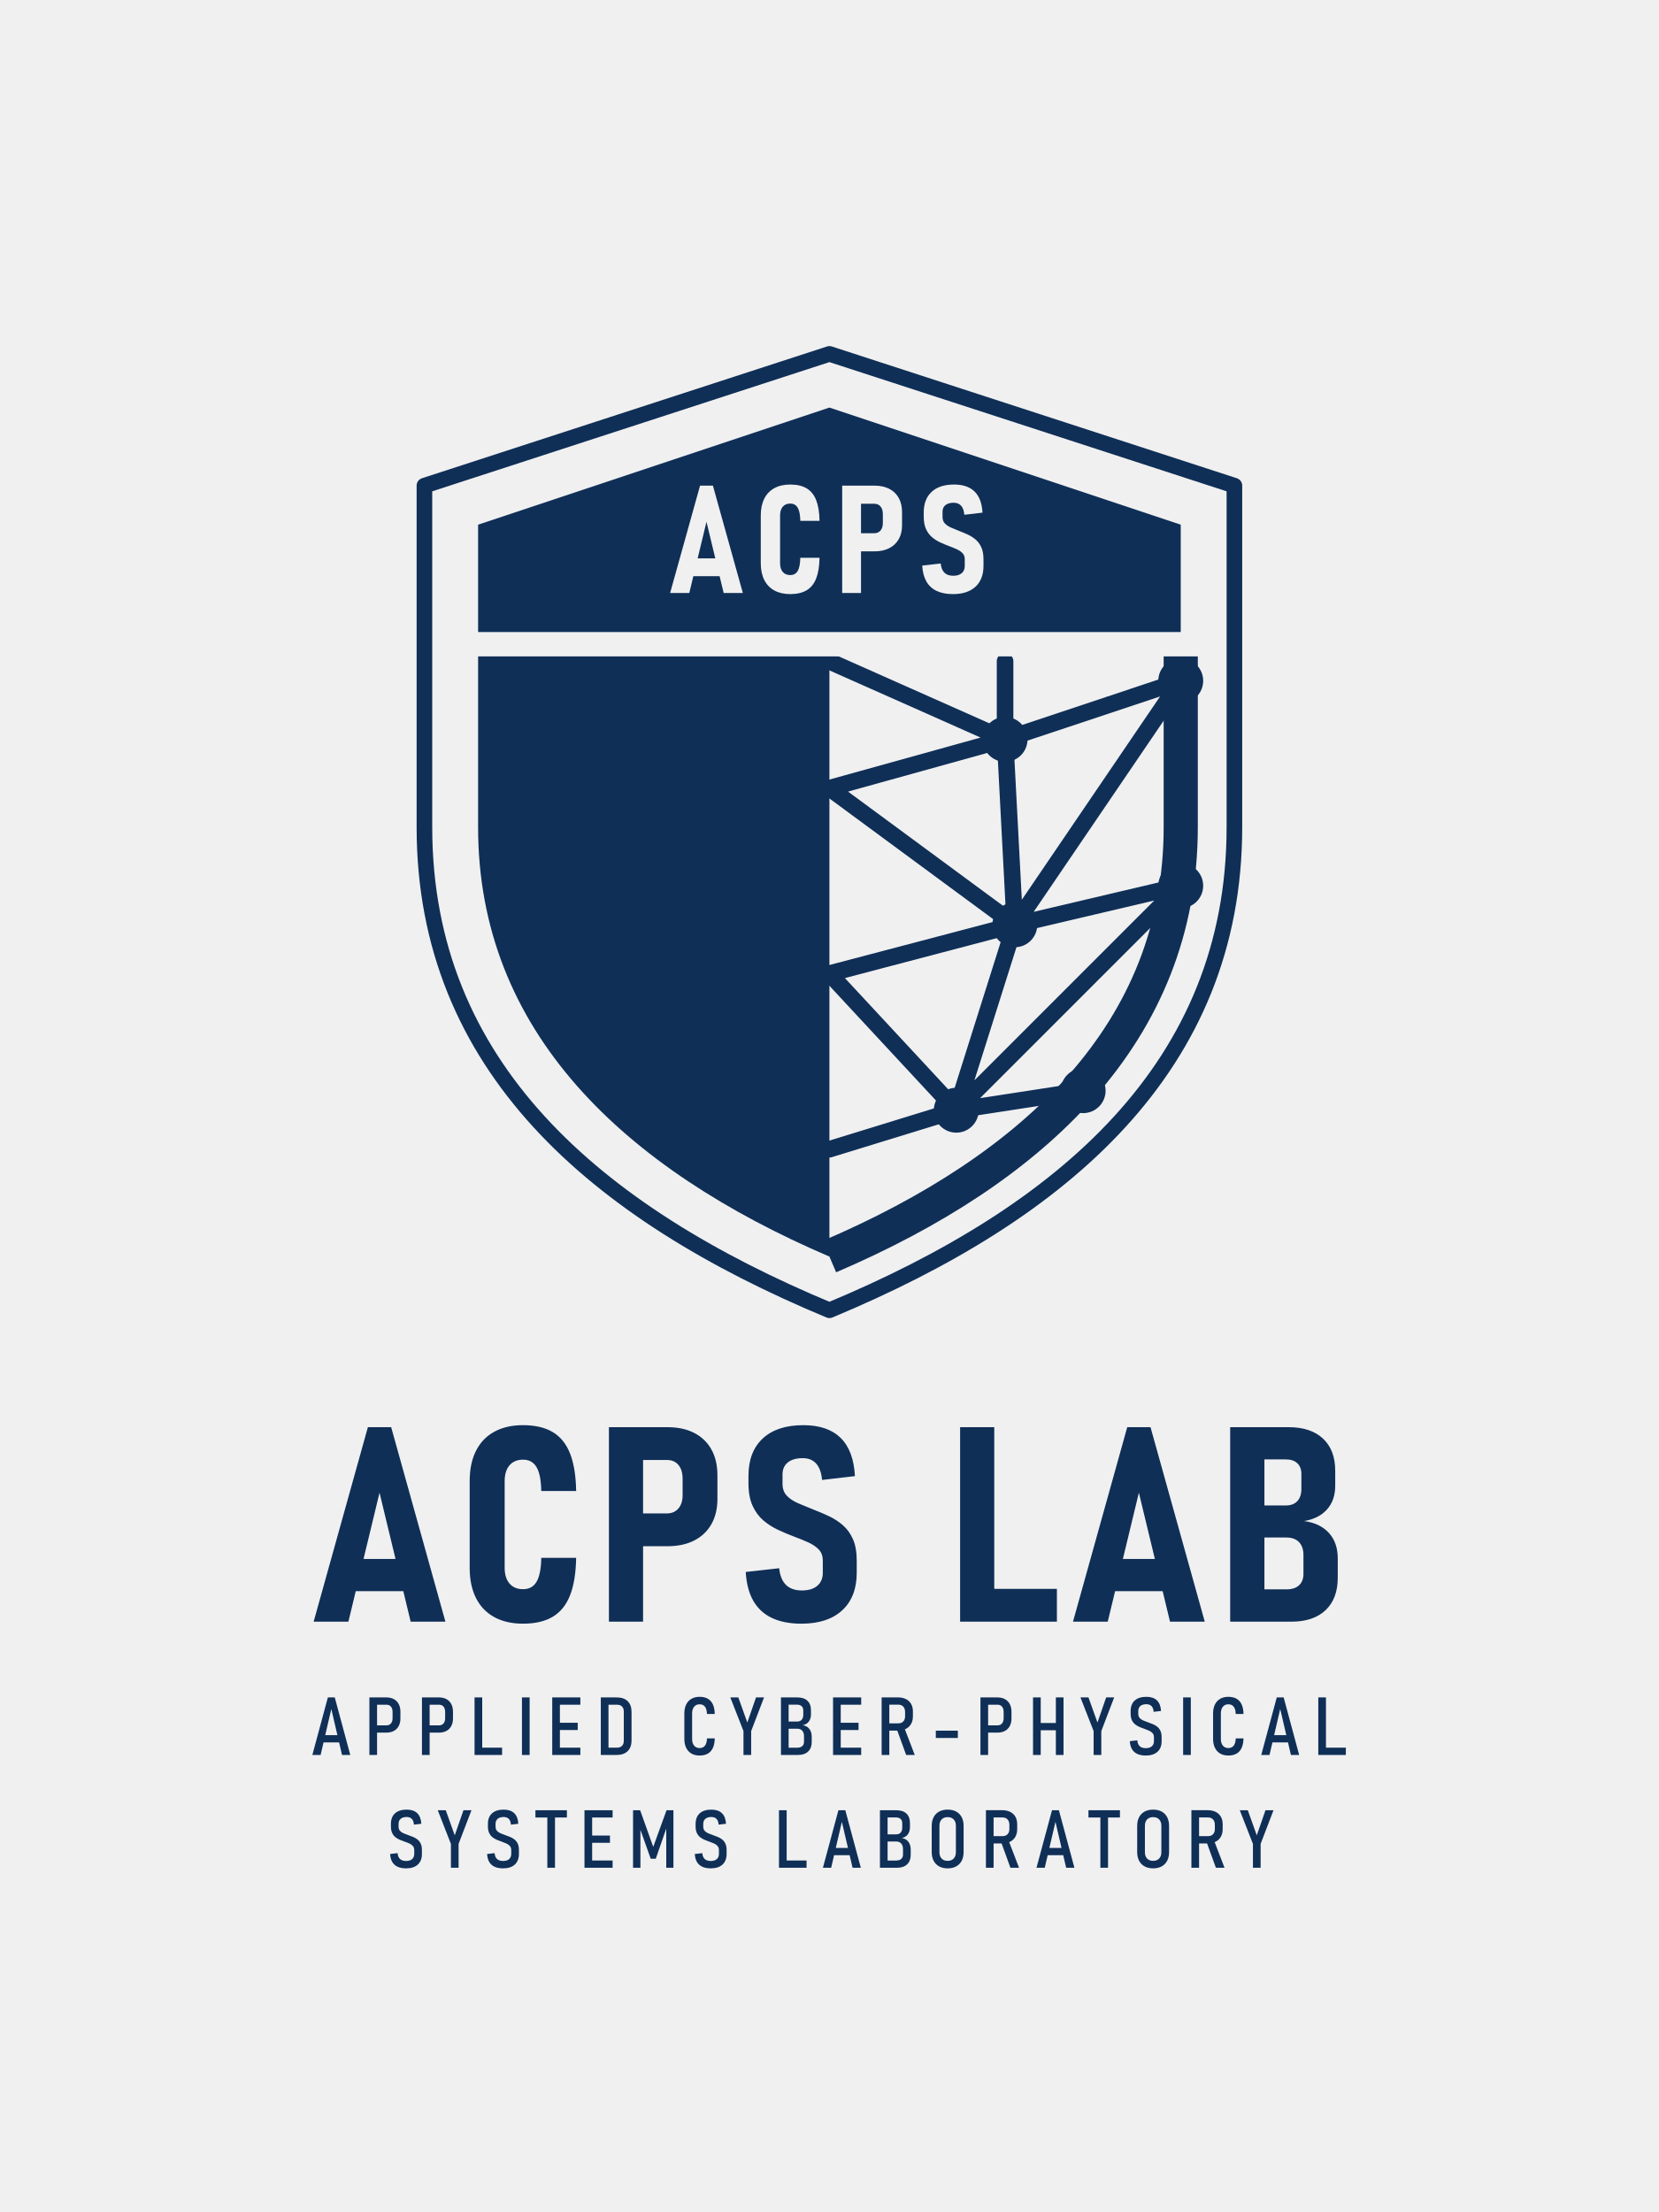
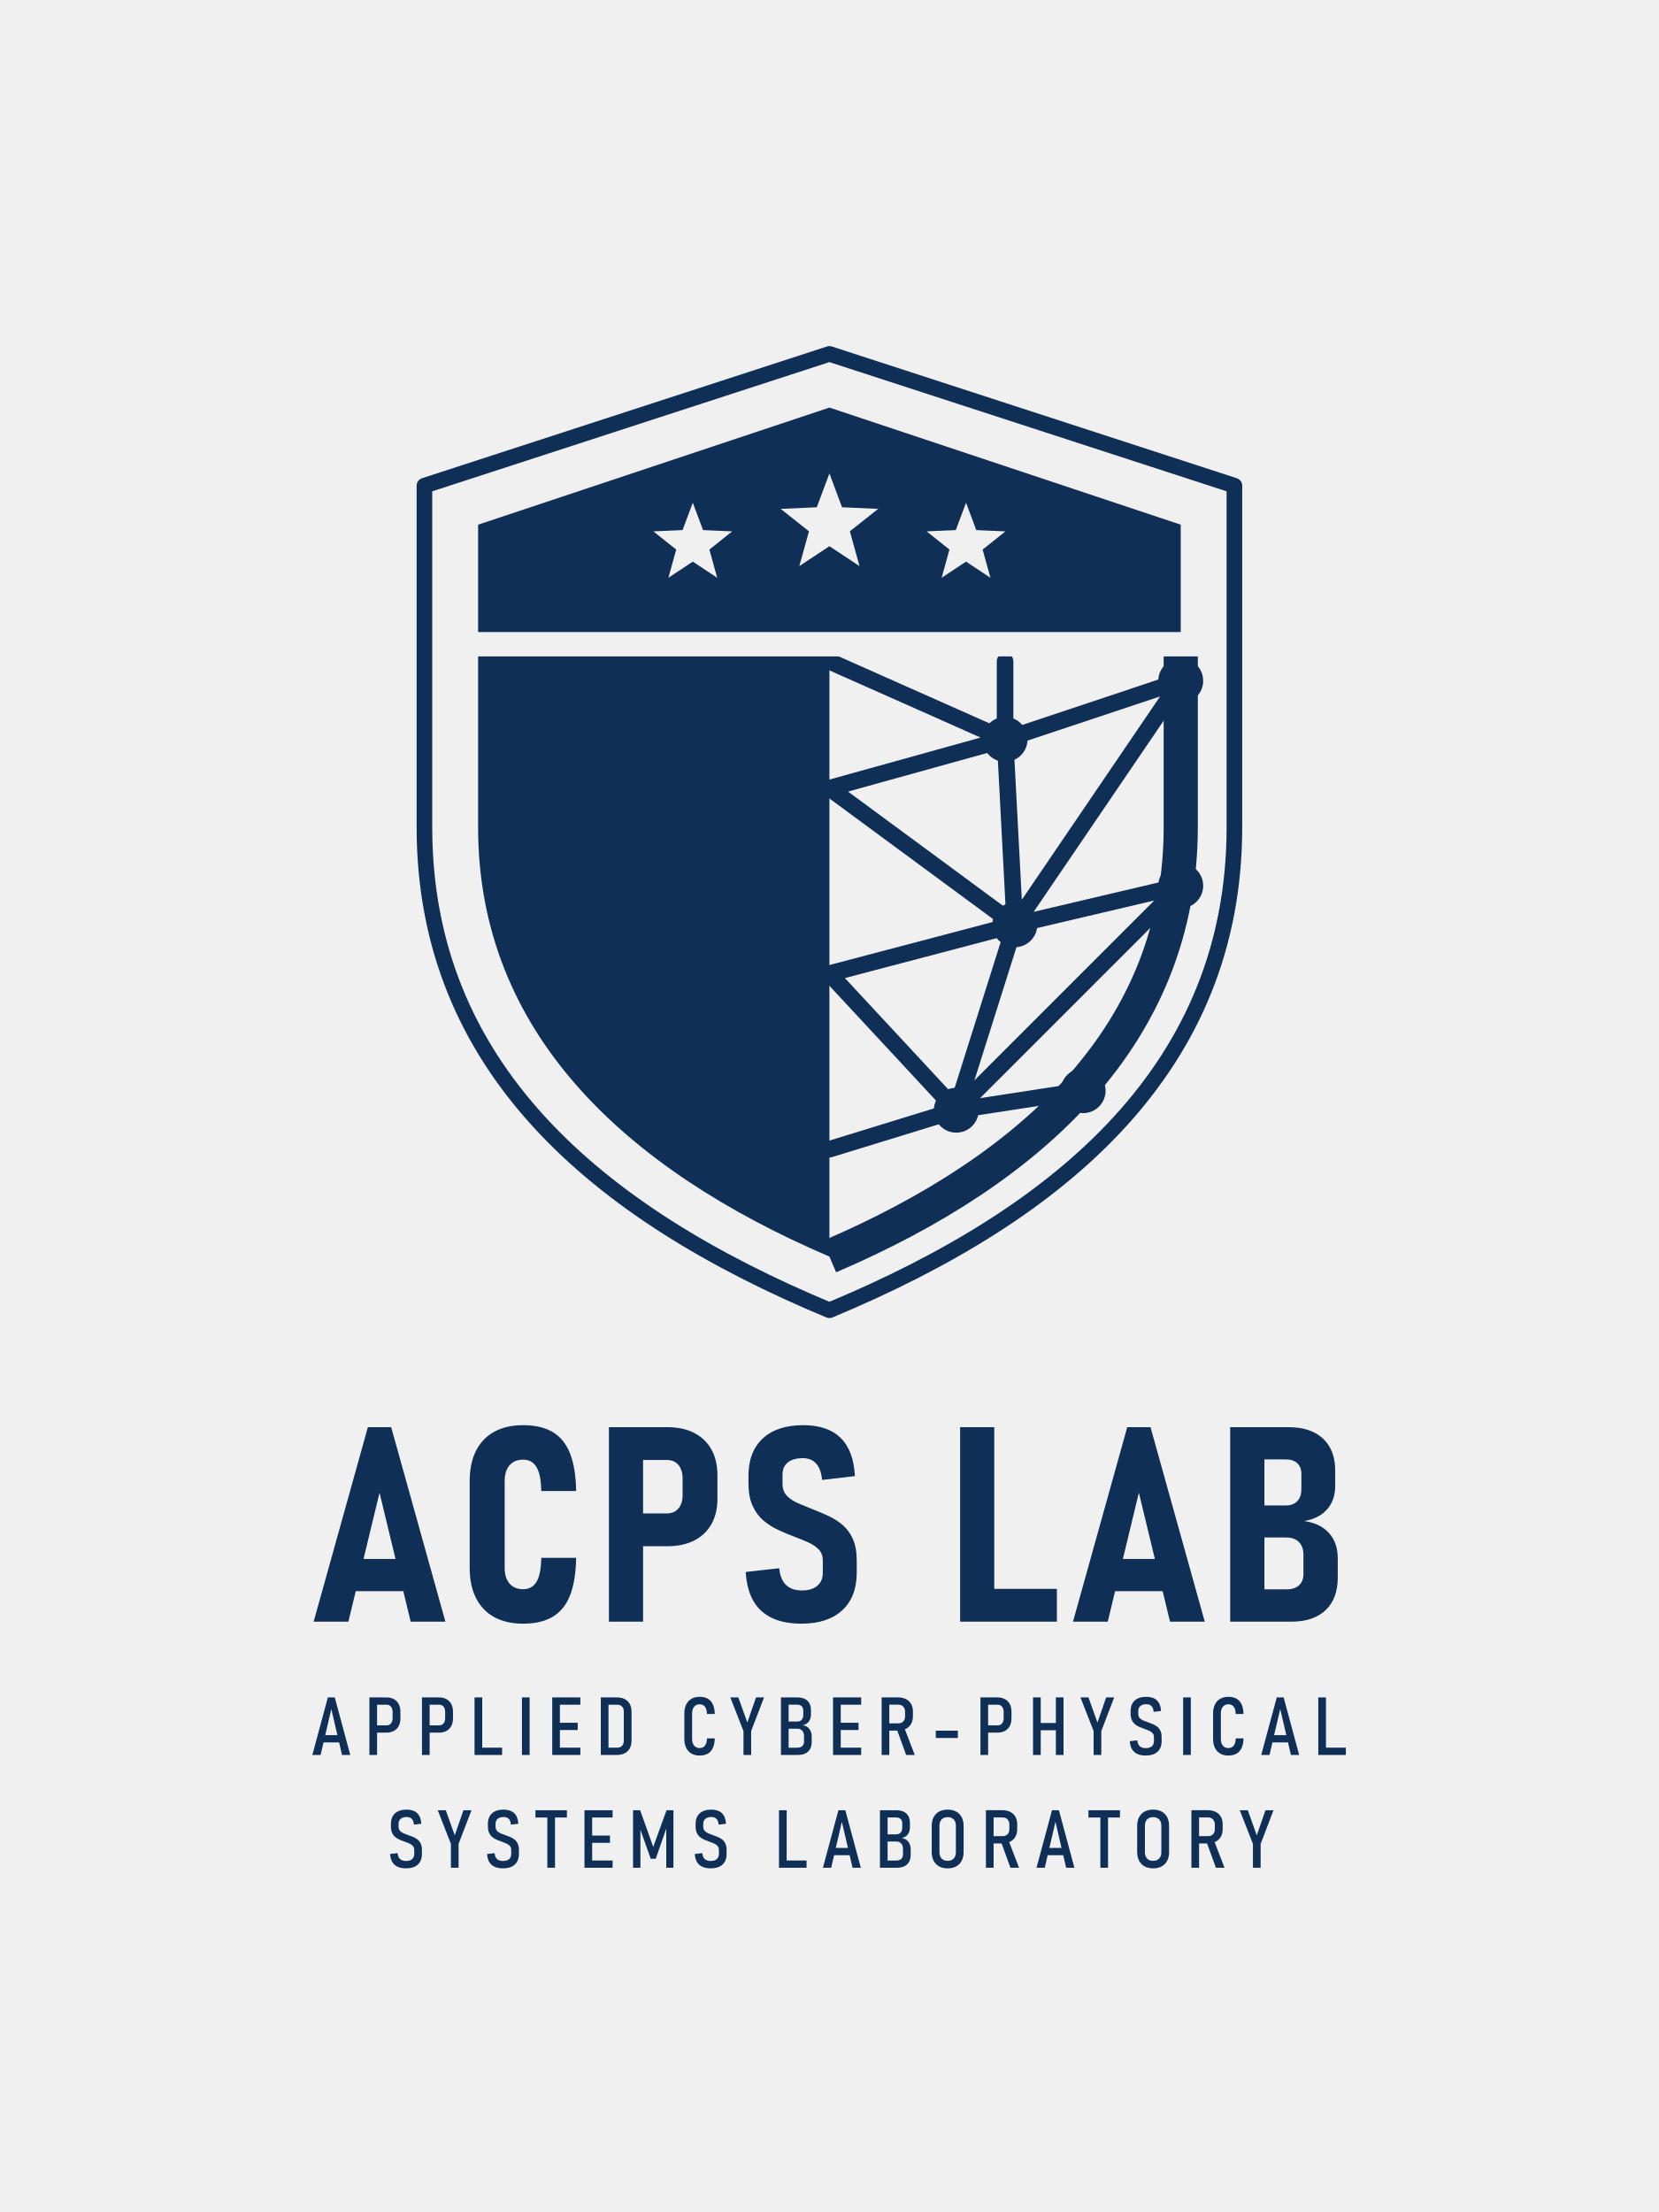
<svg xmlns="http://www.w3.org/2000/svg" viewBox="0 0 600 800" role="img" aria-labelledby="vl-t">
  <g transform="translate(123.5 122.7) scale(1.7647)">
    <defs>
      <clipPath id="vl-clip">
        <path d="M100 14 L172 38 V100 C172 142 142 170 100 188 C58 170 28 142 28 100 V38 Z" />
      </clipPath>
      <mask id="vl-ko" maskUnits="userSpaceOnUse" x="0" y="0" width="200" height="200">
        <rect width="200" height="200" fill="#fff" />
-         <path transform="translate(67.06 52) scale(0.3099)" d="M0.941 0.0 20.742 -70.996H29.239L49.04 0.0H36.358L24.991 -47.08L13.623 0.0ZM12.889 -11.131V-22.897H37.27V-11.131Z M80.385 0.732Q74.252 0.732 69.877 -1.665Q65.502 -4.063 63.2 -8.633Q60.897 -13.203 60.897 -19.668V-51.279Q60.897 -57.793 63.2 -62.361Q65.502 -66.929 69.877 -69.329Q74.252 -71.729 80.385 -71.729Q86.991 -71.729 91.23 -69.199Q95.468 -66.67 97.548 -61.355Q99.628 -56.04 99.76 -47.7H87.035Q86.957 -51.704 86.222 -54.214Q85.488 -56.724 84.047 -57.932Q82.607 -59.141 80.385 -59.141Q77.231 -59.141 75.448 -57.082Q73.666 -55.024 73.666 -51.279V-19.668Q73.666 -15.967 75.448 -13.911Q77.231 -11.855 80.385 -11.855Q83.725 -11.855 85.324 -14.585Q86.923 -17.314 87.035 -23.296H99.76Q99.623 -14.961 97.543 -9.644Q95.463 -4.326 91.227 -1.797Q86.991 0.732 80.385 0.732Z M120.516 -27.539V-39.516H135.909Q138.538 -39.516 140.081 -41.309Q141.624 -43.102 141.624 -46.16V-52.172Q141.624 -55.381 140.108 -57.2Q138.592 -59.019 135.909 -59.019H120.516V-70.996H136.059Q141.77 -70.996 145.847 -68.901Q149.924 -66.807 152.127 -62.873Q154.331 -58.939 154.331 -53.437V-44.824Q154.331 -39.442 152.119 -35.561Q149.907 -31.68 145.818 -29.609Q141.729 -27.539 136.059 -27.539ZM114.729 0.0V-70.996H127.193V0.0Z M187.987 0.732Q181.591 0.732 177.178 -1.379Q172.766 -3.49 170.394 -7.677Q168.023 -11.865 167.668 -18.138L179.882 -19.509Q180.279 -15.466 182.351 -13.429Q184.423 -11.393 188.169 -11.393Q191.802 -11.393 193.798 -13.107Q195.793 -14.821 195.793 -17.819V-22.311Q195.793 -24.798 194.343 -26.322Q192.893 -27.845 190.536 -28.921Q188.179 -29.997 185.403 -31.022Q182.492 -32.106 179.532 -33.485Q176.571 -34.863 174.112 -36.947Q171.652 -39.03 170.158 -42.318Q168.664 -45.605 168.664 -50.531V-53.216Q168.664 -62.034 173.887 -66.881Q179.11 -71.729 188.671 -71.729Q197.574 -71.729 202.305 -67.082Q207.037 -62.435 207.518 -53.132L195.526 -51.732Q195.168 -55.713 193.384 -57.7Q191.6 -59.687 188.488 -59.687Q184.96 -59.687 183.026 -58.127Q181.093 -56.566 181.093 -53.756V-50.342Q181.093 -47.591 182.699 -45.934Q184.305 -44.277 186.919 -43.171Q189.533 -42.064 192.515 -40.866Q195.298 -39.798 198.064 -38.499Q200.829 -37.201 203.132 -35.203Q205.435 -33.206 206.809 -30.086Q208.183 -26.966 208.183 -22.217V-17.9Q208.183 -9.05 202.898 -4.159Q197.613 0.732 187.987 0.732Z" fill="#000" />
+         <path d="M72.00 33.50 L74.10 39.11 L80.08 39.37 L75.40 43.10 L77.00 48.88 L72.00 45.57 L67.00 48.88 L68.60 43.10 L63.92 39.37 L69.90 39.11 Z M100.00 27.50 L102.59 34.43 L109.99 34.76 L104.19 39.36 L106.17 46.49 L100.00 42.41 L93.83 46.49 L95.81 39.36 L90.01 34.76 L97.41 34.43 Z M128.00 33.50 L130.10 39.11 L136.08 39.37 L131.40 43.10 L133.00 48.88 L128.00 45.57 L123.00 48.88 L124.60 43.10 L119.92 39.37 L125.90 39.11 Z" fill="#000" />
        <rect x="0" y="60" width="200" height="5" fill="#000" />
      </mask>
    </defs>
    <path d="M100 3 L183 30 V100 C183 149 148 179 100 199 C52 179 17 149 17 100 V30 Z" fill="none" stroke="#0f2f57" stroke-width="3.2" stroke-linejoin="round" />
    <g mask="url(#vl-ko)">
      <g clip-path="url(#vl-clip)">
        <rect x="0" y="0" width="200" height="62" fill="#0f2f57" />
        <rect x="0" y="62" width="100" height="140" fill="#0f2f57" />
      </g>
      <path d="M172 62 V100 C172 142 142 170 100 188" fill="none" stroke="#0f2f57" stroke-width="7" stroke-linejoin="round" />
      <path d="M136 82 L172 70 M136 82 L100 92 M136 82 L138 120 M100 92 L138 120 M172 70 L138 120 M138 120 L172 112 M138 120 L100 130 M138 120 L126 158 M100 130 L126 158 M172 112 L126 158 M126 158 L100 166 M126 158 L152 154 M100 66 L136 82 M136 66 L136 82" fill="none" stroke="#0f2f57" stroke-width="3.4" stroke-linecap="round" />
      <g fill="#0f2f57">
        <circle cx="172" cy="70" r="4.6" />
        <circle cx="172" cy="112" r="4.6" />
        <circle cx="152" cy="154" r="4.6" />
        <circle cx="136" cy="82" r="4.6" />
        <circle cx="138" cy="120" r="4.6" />
        <circle cx="126" cy="158" r="4.6" />
      </g>
    </g>
  </g>
  <path transform="translate(112.5 586.5) scale(0.9908)" d="M0.941 0.0 20.742 -70.996H29.239L49.04 0.0H36.358L24.991 -47.08L13.623 0.0ZM12.889 -11.131V-22.897H37.27V-11.131Z M77.385 0.732Q71.252 0.732 66.877 -1.665Q62.502 -4.063 60.2 -8.633Q57.897 -13.203 57.897 -19.668V-51.279Q57.897 -57.793 60.2 -62.361Q62.502 -66.929 66.877 -69.329Q71.252 -71.729 77.385 -71.729Q83.991 -71.729 88.23 -69.199Q92.468 -66.67 94.548 -61.355Q96.628 -56.04 96.76 -47.7H84.035Q83.957 -51.704 83.222 -54.214Q82.488 -56.724 81.047 -57.932Q79.607 -59.141 77.385 -59.141Q74.231 -59.141 72.448 -57.082Q70.666 -55.024 70.666 -51.279V-19.668Q70.666 -15.967 72.448 -13.911Q74.231 -11.855 77.385 -11.855Q80.725 -11.855 82.324 -14.585Q83.923 -17.314 84.035 -23.296H96.76Q96.623 -14.961 94.543 -9.644Q92.463 -4.326 88.227 -1.797Q83.991 0.732 77.385 0.732Z M114.516 -27.539V-39.516H129.909Q132.538 -39.516 134.081 -41.309Q135.624 -43.102 135.624 -46.16V-52.172Q135.624 -55.381 134.108 -57.2Q132.592 -59.019 129.909 -59.019H114.516V-70.996H130.059Q135.77 -70.996 139.847 -68.901Q143.924 -66.807 146.127 -62.873Q148.331 -58.939 148.331 -53.437V-44.824Q148.331 -39.442 146.119 -35.561Q143.907 -31.68 139.818 -29.609Q135.729 -27.539 130.059 -27.539ZM108.729 0.0V-70.996H121.193V0.0Z M178.987 0.732Q172.591 0.732 168.178 -1.379Q163.766 -3.49 161.394 -7.677Q159.023 -11.865 158.668 -18.138L170.882 -19.509Q171.279 -15.466 173.351 -13.429Q175.423 -11.393 179.169 -11.393Q182.802 -11.393 184.798 -13.107Q186.793 -14.821 186.793 -17.819V-22.311Q186.793 -24.798 185.343 -26.322Q183.893 -27.845 181.536 -28.921Q179.179 -29.997 176.403 -31.022Q173.492 -32.106 170.532 -33.485Q167.571 -34.863 165.112 -36.947Q162.652 -39.03 161.158 -42.318Q159.664 -45.605 159.664 -50.531V-53.216Q159.664 -62.034 164.887 -66.881Q170.11 -71.729 179.671 -71.729Q188.574 -71.729 193.305 -67.082Q198.037 -62.435 198.518 -53.132L186.526 -51.732Q186.168 -55.713 184.384 -57.7Q182.6 -59.687 179.488 -59.687Q175.96 -59.687 174.026 -58.127Q172.093 -56.566 172.093 -53.756V-50.342Q172.093 -47.591 173.699 -45.934Q175.305 -44.277 177.919 -43.171Q180.533 -42.064 183.515 -40.866Q186.298 -39.798 189.064 -38.499Q191.829 -37.201 194.132 -35.203Q196.435 -33.206 197.809 -30.086Q199.183 -26.966 199.183 -22.217V-17.9Q199.183 -9.05 193.898 -4.159Q188.613 0.732 178.987 0.732Z  M236.918 0.0V-70.996H249.383V0.0ZM242.172 0.0V-11.977H272.243V0.0Z M278.121 0.0 297.922 -70.996H306.418L326.219 0.0H313.538L302.17 -47.08L290.803 0.0ZM290.068 -11.131V-22.897H314.45V-11.131Z M342.129 0.0V-11.801H356.137Q359.04 -11.801 360.64 -13.284Q362.241 -14.768 362.241 -17.436V-24.332Q362.241 -27.365 360.623 -29.042Q359.004 -30.719 355.997 -30.719H342.129V-42.414H355.786Q358.495 -42.414 359.992 -43.986Q361.489 -45.559 361.489 -48.453V-53.937Q361.489 -56.455 359.992 -57.843Q358.495 -59.23 355.821 -59.23H342.129V-70.996H356.823Q364.924 -70.996 369.382 -66.828Q373.84 -62.66 373.84 -55.062V-49.578Q373.84 -44.361 370.871 -41.001Q367.901 -37.641 362.491 -36.729Q368.34 -35.928 371.554 -32.37Q374.768 -28.812 374.768 -23.068V-16.067Q374.768 -8.42 370.338 -4.21Q365.909 0.0 357.829 0.0ZM335.496 0.0V-70.996H347.996V0.0Z" fill="#0f2f57" />
  <path transform="translate(112.5 634.7) scale(1.9539)" d="M0.24 0.0 3.111 -10.649H4.386L7.257 0.0H5.73L3.749 -8.502L1.767 0.0ZM1.881 -2.326V-3.668H5.722V-2.326Z M11.566 -4.131V-5.478H13.969Q14.486 -5.478 14.786 -5.83Q15.087 -6.183 15.087 -6.787V-7.963Q15.087 -8.587 14.786 -8.945Q14.486 -9.302 13.969 -9.302H11.566V-10.649H13.934Q14.748 -10.649 15.331 -10.33Q15.914 -10.01 16.227 -9.412Q16.539 -8.815 16.539 -7.979V-6.761Q16.539 -5.943 16.224 -5.353Q15.909 -4.763 15.326 -4.447Q14.743 -4.131 13.934 -4.131ZM10.797 0.0V-10.649H12.217V0.0Z M21.297 -4.131V-5.478H23.701Q24.217 -5.478 24.518 -5.83Q24.819 -6.183 24.819 -6.787V-7.963Q24.819 -8.587 24.518 -8.945Q24.217 -9.302 23.701 -9.302H21.297V-10.649H23.665Q24.479 -10.649 25.063 -10.33Q25.646 -10.01 25.958 -9.412Q26.27 -8.815 26.27 -7.979V-6.761Q26.27 -5.943 25.955 -5.353Q25.641 -4.763 25.057 -4.447Q24.474 -4.131 23.665 -4.131ZM20.528 0.0V-10.649H21.948V0.0Z M30.26 0.0V-10.649H31.68V0.0ZM31.007 0.0V-1.347H35.36V0.0Z M40.456 -10.649V0.0H39.036V-10.649Z M44.64 0.0V-10.649H46.06V0.0ZM45.365 0.0V-1.347H49.846V0.0ZM45.365 -4.615V-5.962H49.357V-4.615ZM45.365 -9.302V-10.649H49.846V-9.302Z M54.553 0.0V-1.347H56.625Q57.229 -1.347 57.558 -1.683Q57.887 -2.018 57.887 -2.629V-8.021Q57.887 -8.631 57.558 -8.967Q57.229 -9.302 56.625 -9.302H54.553V-10.649H56.581Q57.892 -10.649 58.605 -9.953Q59.318 -9.256 59.318 -7.978V-2.672Q59.318 -1.824 58.995 -1.225Q58.672 -0.627 58.058 -0.313Q57.444 0.0 56.573 0.0ZM53.631 0.0V-10.649H55.052V0.0Z  M71.915 0.11Q71.039 0.11 70.405 -0.259Q69.772 -0.628 69.432 -1.318Q69.093 -2.007 69.093 -2.963V-7.679Q69.093 -8.643 69.432 -9.332Q69.772 -10.021 70.405 -10.39Q71.039 -10.759 71.915 -10.759Q72.825 -10.759 73.442 -10.403Q74.059 -10.047 74.381 -9.34Q74.703 -8.633 74.721 -7.582H73.283Q73.269 -8.174 73.108 -8.572Q72.947 -8.969 72.649 -9.172Q72.351 -9.374 71.915 -9.374Q71.277 -9.374 70.904 -8.923Q70.531 -8.471 70.531 -7.679V-2.963Q70.531 -2.171 70.904 -1.723Q71.277 -1.275 71.915 -1.275Q72.565 -1.275 72.913 -1.724Q73.262 -2.174 73.283 -3.067H74.721Q74.703 -2.016 74.381 -1.309Q74.058 -0.602 73.442 -0.246Q72.825 0.11 71.915 0.11Z M83.846 -10.649 81.461 -4.418V0.0H80.04V-4.418L77.602 -10.649H79.086L80.75 -6.003L82.362 -10.649Z M87.855 0.0V-1.337H89.924Q90.599 -1.337 90.922 -1.635Q91.245 -1.934 91.245 -2.447V-3.455Q91.245 -4.114 90.919 -4.486Q90.592 -4.859 89.974 -4.859H87.855V-6.185H89.974Q90.522 -6.185 90.814 -6.511Q91.106 -6.837 91.106 -7.444V-8.224Q91.106 -8.754 90.8 -9.033Q90.495 -9.313 89.927 -9.313H87.855V-10.649H89.987Q91.229 -10.649 91.88 -10.029Q92.53 -9.409 92.53 -8.307V-7.495Q92.53 -6.728 92.143 -6.192Q91.756 -5.655 91.011 -5.509Q91.799 -5.384 92.234 -4.817Q92.669 -4.25 92.669 -3.402V-2.384Q92.669 -1.27 92.009 -0.635Q91.349 0.0 90.164 0.0ZM86.977 0.0V-10.649H88.395V0.0Z M96.62 0.0V-10.649H98.041V0.0ZM97.345 0.0V-1.347H101.826V0.0ZM97.345 -4.615V-5.962H101.337V-4.615ZM97.345 -9.302V-10.649H101.826V-9.302Z M106.264 -4.504V-5.851H108.694Q109.283 -5.851 109.618 -6.203Q109.953 -6.554 109.953 -7.164V-7.944Q109.953 -8.581 109.618 -8.945Q109.283 -9.31 108.694 -9.31H106.264V-10.657H108.588Q109.466 -10.657 110.096 -10.346Q110.726 -10.035 111.063 -9.452Q111.4 -8.869 111.4 -8.055V-7.159Q111.4 -6.331 111.062 -5.736Q110.724 -5.142 110.095 -4.823Q109.466 -4.504 108.588 -4.504ZM105.612 0.0V-10.657H107.032V0.0ZM110.148 0.0 108.394 -4.834 109.755 -5.171 111.741 0.0Z M115.641 -4.489H119.719V-3.142H115.641Z M124.672 -4.131V-5.478H127.076Q127.592 -5.478 127.893 -5.83Q128.194 -6.183 128.194 -6.787V-7.963Q128.194 -8.587 127.893 -8.945Q127.592 -9.302 127.076 -9.302H124.672V-10.649H127.041Q127.855 -10.649 128.438 -10.33Q129.021 -10.01 129.333 -9.412Q129.645 -8.815 129.645 -7.979V-6.761Q129.645 -5.943 129.331 -5.353Q129.016 -4.763 128.433 -4.447Q127.849 -4.131 127.041 -4.131ZM123.903 0.0V-10.649H125.324V0.0Z M137.86 0.0V-10.649H139.28V0.0ZM133.635 0.0V-10.649H135.06V0.0ZM134.565 -4.571V-5.918H138.572V-4.571Z M148.656 -10.649 146.271 -4.418V0.0H144.851V-4.418L142.413 -10.649H143.896L145.561 -6.003L147.173 -10.649Z M154.5 0.11Q153.577 0.11 152.935 -0.187Q152.292 -0.483 151.945 -1.076Q151.597 -1.669 151.55 -2.547L152.938 -2.706Q152.989 -1.985 153.383 -1.621Q153.778 -1.257 154.5 -1.257Q155.231 -1.257 155.624 -1.599Q156.016 -1.942 156.016 -2.581V-3.255Q156.016 -3.735 155.773 -4.018Q155.53 -4.3 155.135 -4.482Q154.74 -4.664 154.276 -4.821Q153.828 -4.973 153.37 -5.166Q152.912 -5.36 152.535 -5.66Q152.157 -5.959 151.928 -6.442Q151.699 -6.924 151.699 -7.666V-8.108Q151.699 -9.382 152.455 -10.071Q153.211 -10.759 154.608 -10.759Q155.882 -10.759 156.568 -10.103Q157.253 -9.446 157.328 -8.143L155.96 -7.98Q155.912 -8.688 155.57 -9.041Q155.228 -9.393 154.608 -9.393Q153.894 -9.393 153.504 -9.06Q153.114 -8.728 153.114 -8.112V-7.63Q153.114 -7.124 153.379 -6.832Q153.644 -6.54 154.073 -6.362Q154.503 -6.185 154.99 -6.013Q155.424 -5.866 155.855 -5.684Q156.285 -5.502 156.644 -5.213Q157.002 -4.923 157.219 -4.458Q157.437 -3.994 157.437 -3.265V-2.557Q157.437 -1.279 156.671 -0.585Q155.904 0.11 154.5 0.11Z M162.84 -10.649V0.0H161.42V-10.649Z M169.785 0.11Q168.909 0.11 168.275 -0.259Q167.641 -0.628 167.302 -1.318Q166.962 -2.007 166.962 -2.963V-7.679Q166.962 -8.643 167.302 -9.332Q167.641 -10.021 168.275 -10.39Q168.909 -10.759 169.785 -10.759Q170.695 -10.759 171.312 -10.403Q171.929 -10.047 172.251 -9.34Q172.573 -8.633 172.591 -7.582H171.153Q171.139 -8.174 170.977 -8.572Q170.816 -8.969 170.519 -9.172Q170.221 -9.374 169.785 -9.374Q169.146 -9.374 168.774 -8.923Q168.401 -8.471 168.401 -7.679V-2.963Q168.401 -2.171 168.774 -1.723Q169.146 -1.275 169.785 -1.275Q170.435 -1.275 170.783 -1.724Q171.131 -2.174 171.153 -3.067H172.591Q172.573 -2.016 172.25 -1.309Q171.928 -0.602 171.311 -0.246Q170.695 0.11 169.785 0.11Z M175.879 0.0 178.751 -10.649H180.025L182.896 0.0H181.369L179.388 -8.502L177.406 0.0ZM177.52 -2.326V-3.668H181.362V-2.326Z M186.436 0.0V-10.649H187.856V0.0ZM187.183 0.0V-1.347H191.536V0.0Z" fill="#0f2f57" />
  <path transform="translate(139.8 675.5) scale(1.9539)" d="M3.609 0.11Q2.687 0.11 2.044 -0.187Q1.401 -0.483 1.054 -1.076Q0.707 -1.669 0.659 -2.547L2.047 -2.706Q2.099 -1.985 2.493 -1.621Q2.887 -1.257 3.609 -1.257Q4.341 -1.257 4.733 -1.599Q5.126 -1.942 5.126 -2.581V-3.255Q5.126 -3.735 4.882 -4.018Q4.639 -4.3 4.245 -4.482Q3.85 -4.664 3.386 -4.821Q2.938 -4.973 2.48 -5.166Q2.021 -5.36 1.644 -5.66Q1.267 -5.959 1.038 -6.442Q0.809 -6.924 0.809 -7.666V-8.108Q0.809 -9.382 1.565 -10.071Q2.321 -10.759 3.718 -10.759Q4.992 -10.759 5.677 -10.103Q6.363 -9.446 6.438 -8.143L5.07 -7.98Q5.022 -8.688 4.68 -9.041Q4.337 -9.393 3.718 -9.393Q3.003 -9.393 2.614 -9.06Q2.224 -8.728 2.224 -8.112V-7.63Q2.224 -7.124 2.489 -6.832Q2.754 -6.54 3.183 -6.362Q3.612 -6.185 4.1 -6.013Q4.534 -5.866 4.964 -5.684Q5.395 -5.502 5.753 -5.213Q6.111 -4.923 6.329 -4.458Q6.547 -3.994 6.547 -3.265V-2.557Q6.547 -1.279 5.78 -0.585Q5.014 0.11 3.609 0.11Z M15.72 -10.649 13.335 -4.418V0.0H11.914V-4.418L9.477 -10.649H10.96L12.625 -6.003L14.237 -10.649Z M21.564 0.11Q20.641 0.11 19.999 -0.187Q19.356 -0.483 19.009 -1.076Q18.661 -1.669 18.613 -2.547L20.002 -2.706Q20.053 -1.985 20.447 -1.621Q20.842 -1.257 21.564 -1.257Q22.295 -1.257 22.687 -1.599Q23.08 -1.942 23.08 -2.581V-3.255Q23.08 -3.735 22.837 -4.018Q22.593 -4.3 22.199 -4.482Q21.804 -4.664 21.34 -4.821Q20.892 -4.973 20.434 -5.166Q19.976 -5.36 19.599 -5.66Q19.221 -5.959 18.992 -6.442Q18.763 -6.924 18.763 -7.666V-8.108Q18.763 -9.382 19.519 -10.071Q20.275 -10.759 21.672 -10.759Q22.946 -10.759 23.632 -10.103Q24.317 -9.446 24.392 -8.143L23.024 -7.98Q22.976 -8.688 22.634 -9.041Q22.292 -9.393 21.672 -9.393Q20.958 -9.393 20.568 -9.06Q20.178 -8.728 20.178 -8.112V-7.63Q20.178 -7.124 20.443 -6.832Q20.708 -6.54 21.137 -6.362Q21.567 -6.185 22.054 -6.013Q22.488 -5.866 22.919 -5.684Q23.349 -5.502 23.708 -5.213Q24.066 -4.923 24.283 -4.458Q24.501 -3.994 24.501 -3.265V-2.557Q24.501 -1.279 23.735 -0.585Q22.968 0.11 21.564 0.11Z M29.76 0.0V-9.778H31.181V0.0ZM27.557 -9.302V-10.649H33.384V-9.302Z M36.637 0.0V-10.649H38.057V0.0ZM37.362 0.0V-1.347H41.843V0.0ZM37.362 -4.615V-5.962H41.353V-4.615ZM37.362 -9.302V-10.649H41.843V-9.302Z M49.364 -3.866 51.827 -10.649H53.099V0.0H51.774V-8.039L51.884 -7.571L49.831 -1.669H48.897L46.849 -7.424L46.991 -8.039V0.0H45.628V-10.649H46.938Z M60.006 0.11Q59.084 0.11 58.441 -0.187Q57.798 -0.483 57.451 -1.076Q57.104 -1.669 57.056 -2.547L58.444 -2.706Q58.496 -1.985 58.89 -1.621Q59.284 -1.257 60.006 -1.257Q60.738 -1.257 61.13 -1.599Q61.523 -1.942 61.523 -2.581V-3.255Q61.523 -3.735 61.279 -4.018Q61.036 -4.3 60.642 -4.482Q60.247 -4.664 59.783 -4.821Q59.335 -4.973 58.877 -5.166Q58.419 -5.36 58.041 -5.66Q57.664 -5.959 57.435 -6.442Q57.206 -6.924 57.206 -7.666V-8.108Q57.206 -9.382 57.962 -10.071Q58.718 -10.759 60.115 -10.759Q61.389 -10.759 62.074 -10.103Q62.76 -9.446 62.835 -8.143L61.467 -7.98Q61.419 -8.688 61.077 -9.041Q60.734 -9.393 60.115 -9.393Q59.401 -9.393 59.011 -9.06Q58.621 -8.728 58.621 -8.112V-7.63Q58.621 -7.124 58.886 -6.832Q59.151 -6.54 59.58 -6.362Q60.009 -6.185 60.497 -6.013Q60.931 -5.866 61.361 -5.684Q61.792 -5.502 62.15 -5.213Q62.508 -4.923 62.726 -4.458Q62.944 -3.994 62.944 -3.265V-2.557Q62.944 -1.279 62.177 -0.585Q61.411 0.11 60.006 0.11Z  M72.64 0.0V-10.649H74.061V0.0ZM73.388 0.0V-1.347H77.741V0.0Z M80.771 0.0 83.642 -10.649H84.916L87.788 0.0H86.261L84.279 -8.502L82.298 0.0ZM82.411 -2.326V-3.668H86.253V-2.326Z M92.206 0.0V-1.337H94.274Q94.949 -1.337 95.272 -1.635Q95.595 -1.934 95.595 -2.447V-3.455Q95.595 -4.114 95.269 -4.486Q94.943 -4.859 94.324 -4.859H92.206V-6.185H94.324Q94.872 -6.185 95.164 -6.511Q95.456 -6.837 95.456 -7.444V-8.224Q95.456 -8.754 95.151 -9.033Q94.846 -9.313 94.277 -9.313H92.206V-10.649H94.337Q95.58 -10.649 96.23 -10.029Q96.881 -9.409 96.881 -8.307V-7.495Q96.881 -6.728 96.494 -6.192Q96.107 -5.655 95.362 -5.509Q96.15 -5.384 96.585 -4.817Q97.02 -4.25 97.02 -3.402V-2.384Q97.02 -1.27 96.36 -0.635Q95.699 0.0 94.515 0.0ZM91.327 0.0V-10.649H92.745V0.0Z M103.861 0.11Q102.944 0.11 102.281 -0.253Q101.618 -0.616 101.264 -1.294Q100.909 -1.972 100.909 -2.914V-7.735Q100.909 -8.684 101.264 -9.361Q101.618 -10.038 102.281 -10.399Q102.944 -10.759 103.861 -10.759Q104.783 -10.759 105.444 -10.399Q106.104 -10.038 106.458 -9.361Q106.813 -8.684 106.813 -7.735V-2.914Q106.813 -1.972 106.458 -1.294Q106.104 -0.616 105.444 -0.253Q104.783 0.11 103.861 0.11ZM103.861 -1.278Q104.569 -1.278 104.976 -1.705Q105.382 -2.132 105.382 -2.868V-7.781Q105.382 -8.524 104.976 -8.948Q104.569 -9.371 103.861 -9.371Q103.15 -9.371 102.745 -8.948Q102.34 -8.524 102.34 -7.781V-2.868Q102.34 -2.132 102.745 -1.705Q103.15 -1.278 103.861 -1.278Z M111.596 -4.504V-5.851H114.026Q114.615 -5.851 114.95 -6.203Q115.285 -6.554 115.285 -7.164V-7.944Q115.285 -8.581 114.95 -8.945Q114.615 -9.31 114.026 -9.31H111.596V-10.657H113.92Q114.798 -10.657 115.428 -10.346Q116.058 -10.035 116.395 -9.452Q116.732 -8.869 116.732 -8.055V-7.159Q116.732 -6.331 116.394 -5.736Q116.056 -5.142 115.427 -4.823Q114.798 -4.504 113.92 -4.504ZM110.944 0.0V-10.657H112.364V0.0ZM115.48 0.0 113.726 -4.834 115.087 -5.171 117.073 0.0Z M120.305 0.0 123.176 -10.649H124.451L127.322 0.0H125.795L123.813 -8.502L121.832 0.0ZM121.945 -2.326V-3.668H125.787V-2.326Z M132.127 0.0V-9.778H133.547V0.0ZM129.924 -9.302V-10.649H135.751V-9.302Z M141.894 0.11Q140.977 0.11 140.314 -0.253Q139.651 -0.616 139.296 -1.294Q138.942 -1.972 138.942 -2.914V-7.735Q138.942 -8.684 139.296 -9.361Q139.651 -10.038 140.314 -10.399Q140.977 -10.759 141.894 -10.759Q142.816 -10.759 143.476 -10.399Q144.137 -10.038 144.491 -9.361Q144.845 -8.684 144.845 -7.735V-2.914Q144.845 -1.972 144.491 -1.294Q144.137 -0.616 143.476 -0.253Q142.816 0.11 141.894 0.11ZM141.894 -1.278Q142.602 -1.278 143.008 -1.705Q143.415 -2.132 143.415 -2.868V-7.781Q143.415 -8.524 143.008 -8.948Q142.602 -9.371 141.894 -9.371Q141.182 -9.371 140.777 -8.948Q140.372 -8.524 140.372 -7.781V-2.868Q140.372 -2.132 140.777 -1.705Q141.182 -1.278 141.894 -1.278Z M149.629 -4.504V-5.851H152.059Q152.648 -5.851 152.982 -6.203Q153.317 -6.554 153.317 -7.164V-7.944Q153.317 -8.581 152.982 -8.945Q152.648 -9.31 152.059 -9.31H149.629V-10.657H151.953Q152.83 -10.657 153.46 -10.346Q154.09 -10.035 154.427 -9.452Q154.764 -8.869 154.764 -8.055V-7.159Q154.764 -6.331 154.426 -5.736Q154.088 -5.142 153.459 -4.823Q152.83 -4.504 151.953 -4.504ZM148.977 0.0V-10.657H150.397V0.0ZM153.512 0.0 151.759 -4.834 153.119 -5.171 155.106 0.0Z M164.174 -10.649 161.789 -4.418V0.0H160.368V-4.418L157.93 -10.649H159.414L161.078 -6.003L162.69 -10.649Z" fill="#0f2f57" />
</svg>
